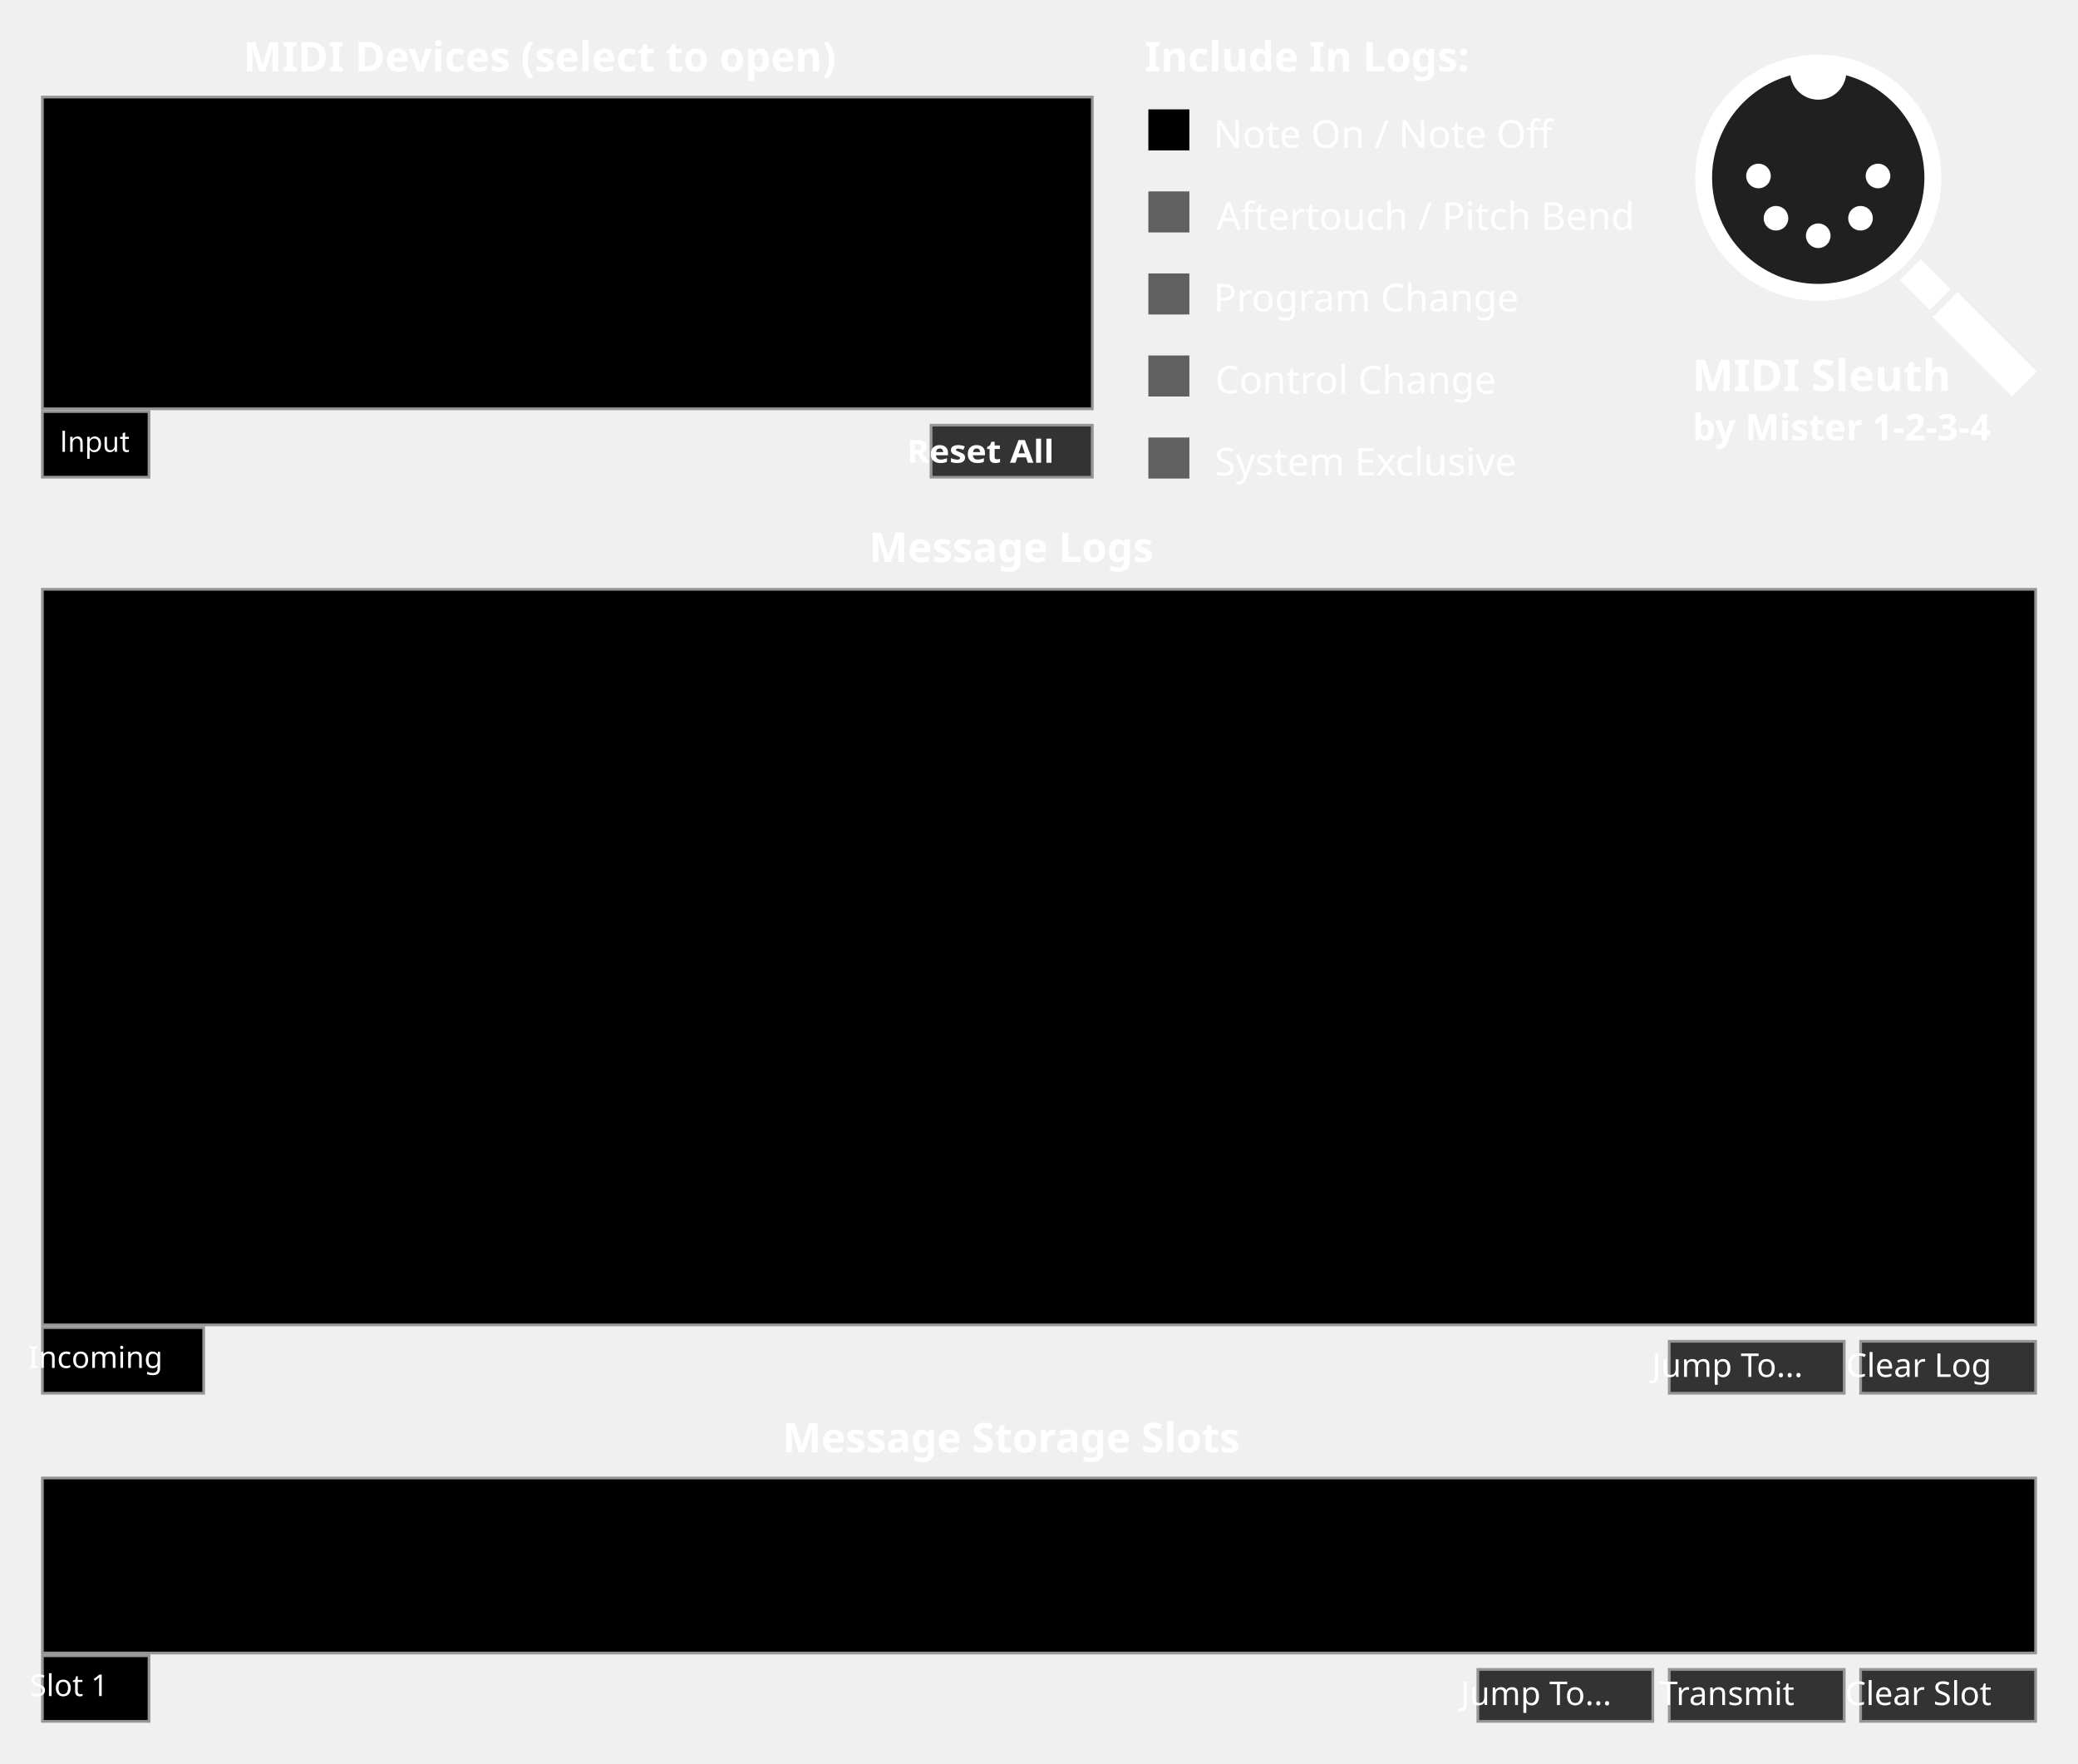
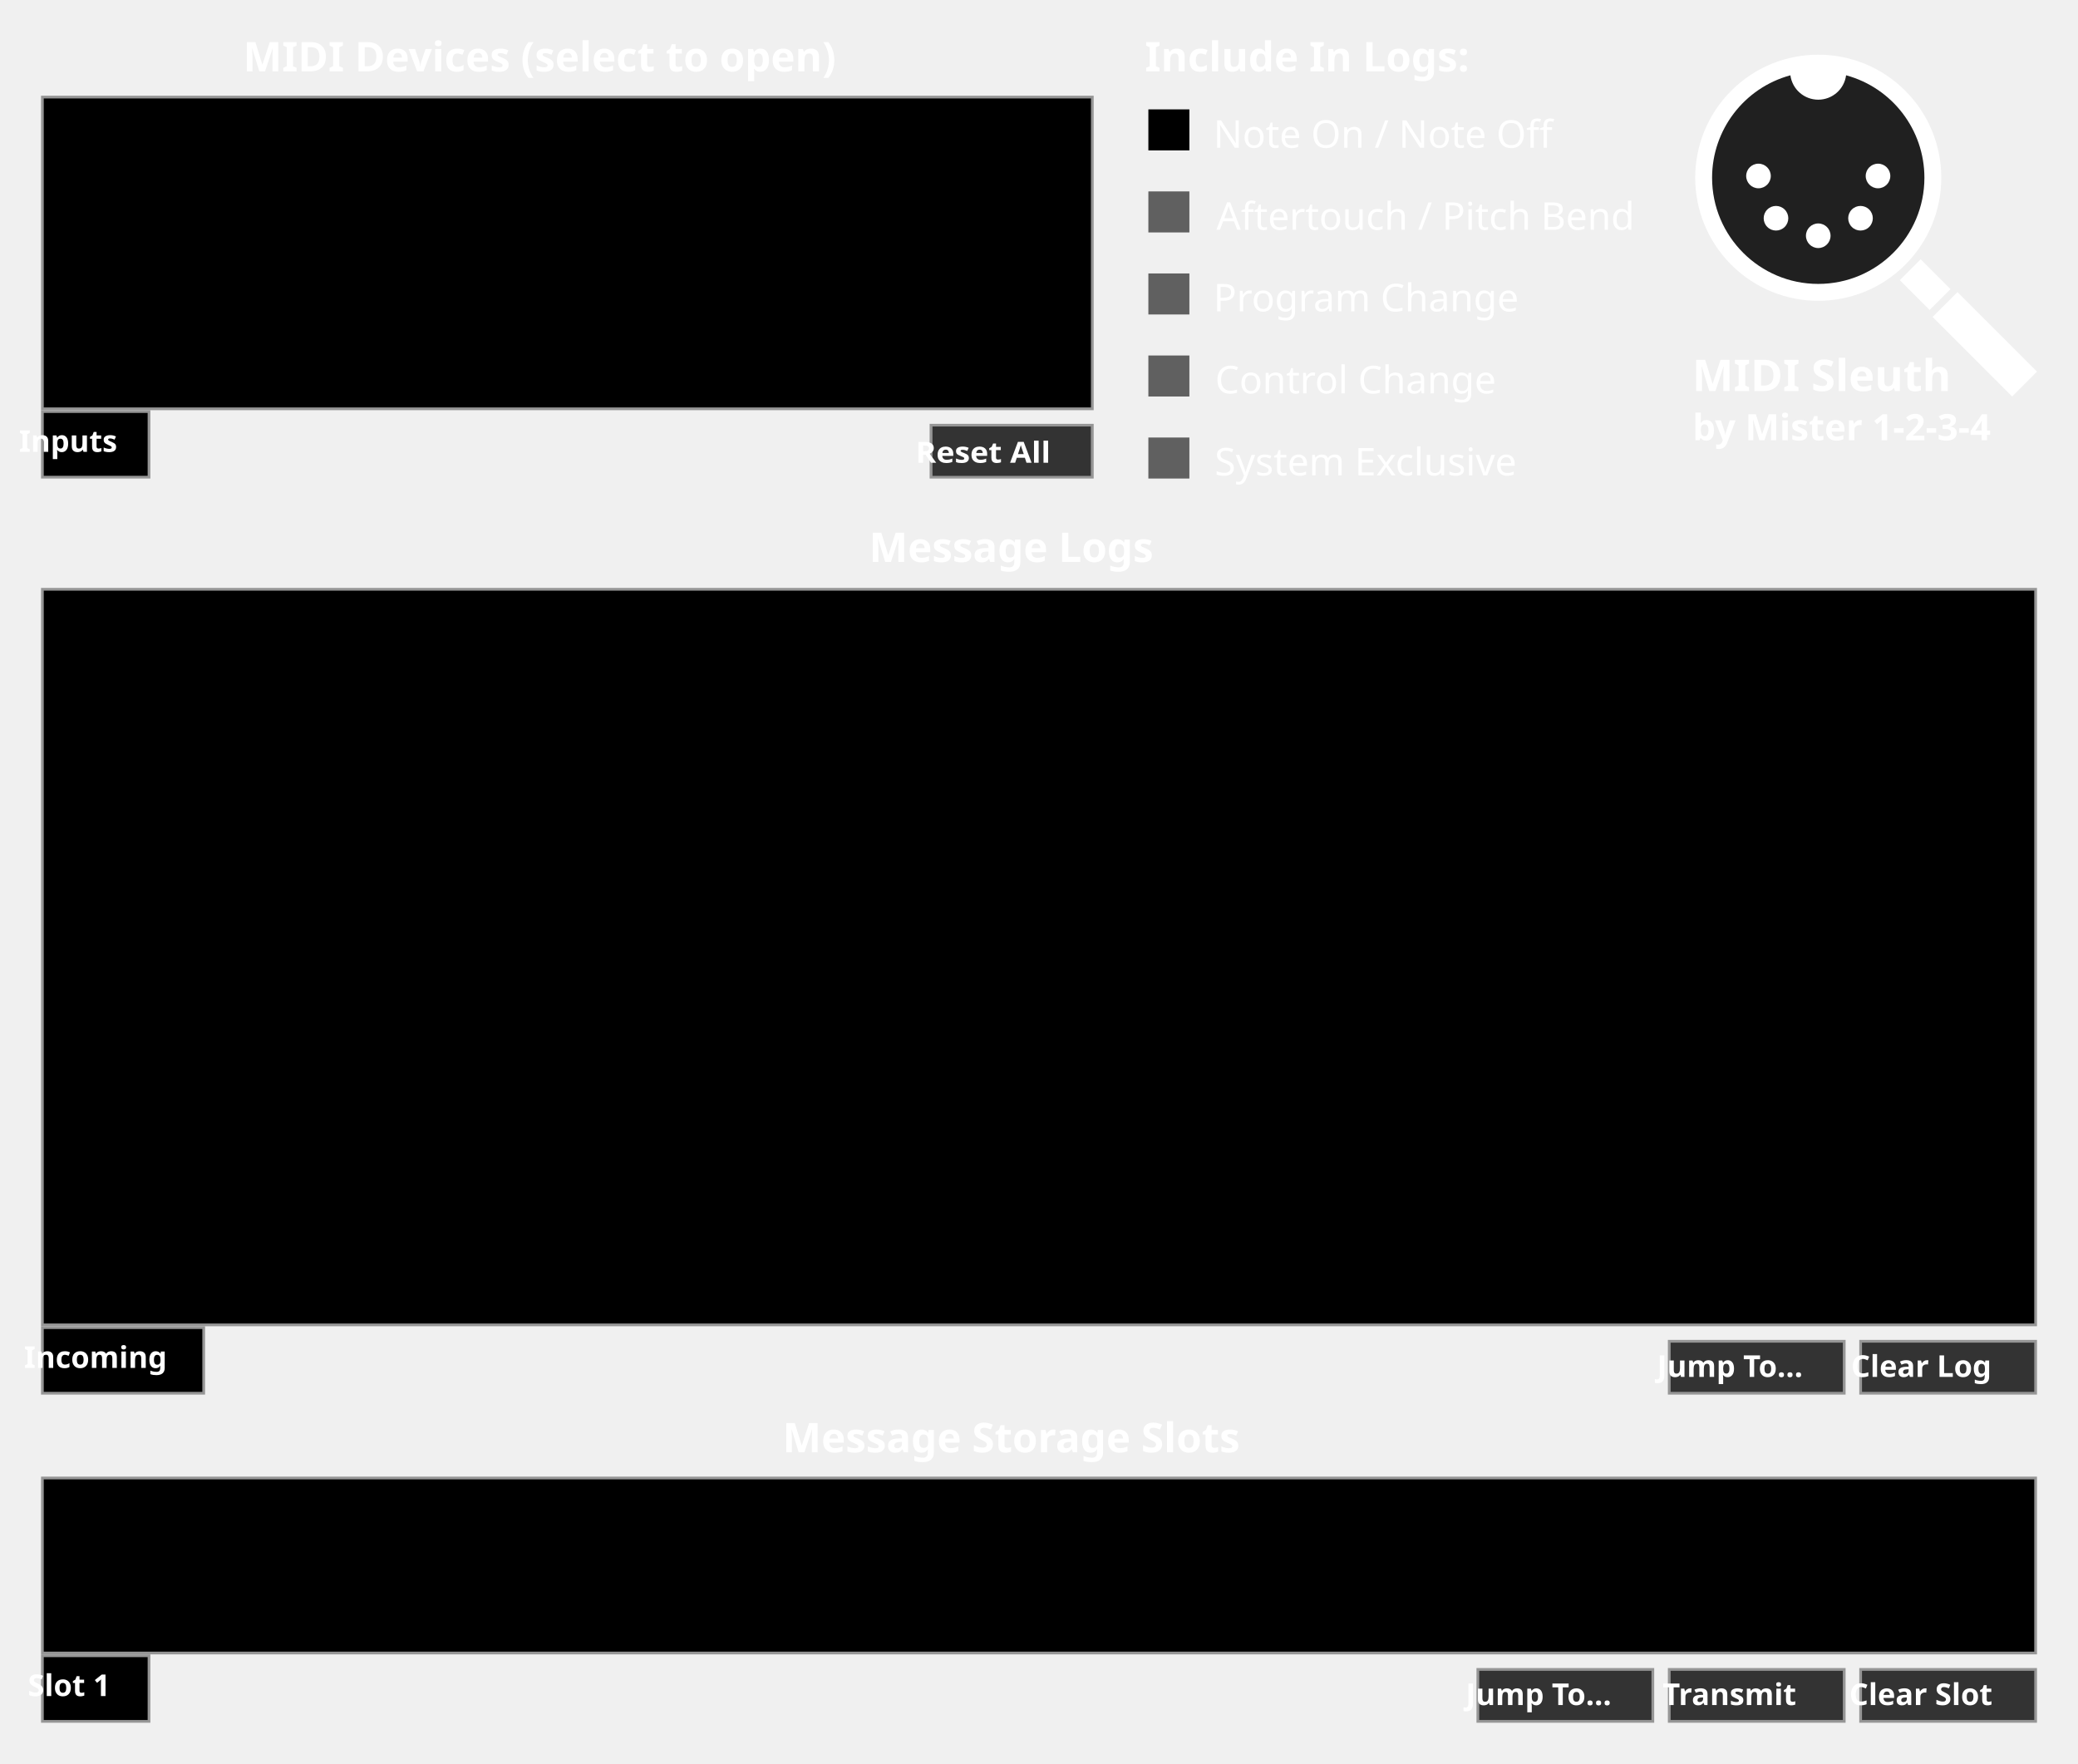
<svg xmlns="http://www.w3.org/2000/svg" width="760" height="645" viewBox="0 0 760 645" version="1.1" id="svg5">
  <defs id="defs2" />
  <g id="layer1">
    <g id="g11" transform="translate(659,-23.07626)">
      <rect style="fill:#333333;fill-opacity:1;stroke:#969696;stroke-width:1;stroke-dasharray:none;stroke-opacity:1;paint-order:normal" id="rect11" width="64" height="19" x="21.5" y="633.576" />
-       <text xml:space="preserve" style="font-style:normal;font-variant:normal;font-weight:normal;font-stretch:normal;font-size:12px;font-family:'Segoe UI';-inkscape-font-specification:'Segoe UI';font-variant-ligatures:normal;font-variant-caps:normal;font-variant-numeric:normal;font-variant-east-asian:normal;text-align:center;text-anchor:middle;fill:#ffffff;fill-opacity:1;stroke:none;stroke-width:1;stroke-dasharray:none;paint-order:normal" x="53.538" y="646.606" id="text11">
-         <tspan id="tspan11" x="53.538" y="646.606" style="font-style:normal;font-variant:normal;font-weight:normal;font-stretch:normal;font-size:12px;font-family:'Segoe UI';-inkscape-font-specification:'Segoe UI';font-variant-ligatures:normal;font-variant-caps:normal;font-variant-numeric:normal;font-variant-east-asian:normal;stroke-width:1">Clear Slot</tspan>
+       <text xml:space="preserve" style="font-style:normal;font-variant:normal;font-weight:600;font-stretch:normal;font-size:11px;font-family:'Segoe UI';-inkscape-font-specification:'Segoe UI Semi-Bold';font-variant-ligatures:normal;font-variant-caps:normal;font-variant-numeric:normal;font-variant-east-asian:normal;text-align:center;text-anchor:middle;fill:#ffffff;fill-opacity:1;stroke:none;stroke-width:1;stroke-dasharray:none;paint-order:normal" x="53.538" y="646.606" id="text11">
+         <tspan id="tspan11" x="53.538" y="646.606" style="font-style:normal;font-variant:normal;font-weight:600;font-stretch:normal;font-family:'Segoe UI';-inkscape-font-specification:'Segoe UI Semi-Bold';font-variant-ligatures:normal;font-variant-caps:normal;font-variant-numeric:normal;font-variant-east-asian:normal;stroke-width:1;font-size:11px">Clear Slot</tspan>
      </text>
    </g>
    <g id="g7" transform="translate(584,-23.07626)">
      <rect style="fill:#333333;fill-opacity:1;stroke:#969696;stroke-width:1;stroke-dasharray:none;stroke-opacity:1;paint-order:normal" id="rect6" width="64" height="19" x="26.5" y="633.576" />
-       <text xml:space="preserve" style="font-style:normal;font-variant:normal;font-weight:normal;font-stretch:normal;font-size:12px;font-family:'Segoe UI';-inkscape-font-specification:'Segoe UI';font-variant-ligatures:normal;font-variant-caps:normal;font-variant-numeric:normal;font-variant-east-asian:normal;text-align:center;text-anchor:middle;fill:#ffffff;fill-opacity:1;stroke:none;stroke-width:1;stroke-dasharray:none;paint-order:normal" x="58.538" y="646.606" id="text7">
-         <tspan id="tspan7" x="58.538" y="646.606" style="font-style:normal;font-variant:normal;font-weight:normal;font-stretch:normal;font-size:12px;font-family:'Segoe UI';-inkscape-font-specification:'Segoe UI';font-variant-ligatures:normal;font-variant-caps:normal;font-variant-numeric:normal;font-variant-east-asian:normal;stroke-width:1">Transmit</tspan>
+       <text xml:space="preserve" style="font-style:normal;font-variant:normal;font-weight:600;font-stretch:normal;font-size:11px;font-family:'Segoe UI';-inkscape-font-specification:'Segoe UI Semi-Bold';font-variant-ligatures:normal;font-variant-caps:normal;font-variant-numeric:normal;font-variant-east-asian:normal;text-align:center;text-anchor:middle;fill:#ffffff;fill-opacity:1;stroke:none;stroke-width:1;stroke-dasharray:none;paint-order:normal" x="58.538" y="646.606" id="text7">
+         <tspan id="tspan7" x="58.538" y="646.606" style="font-style:normal;font-variant:normal;font-weight:600;font-stretch:normal;font-family:'Segoe UI';-inkscape-font-specification:'Segoe UI Semi-Bold';font-variant-ligatures:normal;font-variant-caps:normal;font-variant-numeric:normal;font-variant-east-asian:normal;stroke-width:1;font-size:11px">Transmit</tspan>
      </text>
    </g>
    <g id="g8" transform="translate(519,-23.07626)">
      <rect style="fill:#333333;fill-opacity:1;stroke:#969696;stroke-width:1;stroke-dasharray:none;stroke-opacity:1;paint-order:normal" id="rect7" width="64" height="19" x="21.5" y="633.576" />
-       <text xml:space="preserve" style="font-style:normal;font-variant:normal;font-weight:normal;font-stretch:normal;font-size:12px;font-family:'Segoe UI';-inkscape-font-specification:'Segoe UI';font-variant-ligatures:normal;font-variant-caps:normal;font-variant-numeric:normal;font-variant-east-asian:normal;text-align:center;text-anchor:middle;fill:#ffffff;fill-opacity:1;stroke:none;stroke-width:1;stroke-dasharray:none;paint-order:normal" x="53.723" y="646.606" id="text8">
-         <tspan id="tspan8" x="53.723" y="646.606" style="font-style:normal;font-variant:normal;font-weight:normal;font-stretch:normal;font-size:12px;font-family:'Segoe UI';-inkscape-font-specification:'Segoe UI';font-variant-ligatures:normal;font-variant-caps:normal;font-variant-numeric:normal;font-variant-east-asian:normal;stroke-width:1">Jump To...</tspan>
+       <text xml:space="preserve" style="font-style:normal;font-variant:normal;font-weight:600;font-stretch:normal;font-size:11px;font-family:'Segoe UI';-inkscape-font-specification:'Segoe UI Semi-Bold';font-variant-ligatures:normal;font-variant-caps:normal;font-variant-numeric:normal;font-variant-east-asian:normal;text-align:center;text-anchor:middle;fill:#ffffff;fill-opacity:1;stroke:none;stroke-width:1;stroke-dasharray:none;paint-order:normal" x="53.723" y="646.606" id="text8">
+         <tspan id="tspan8" x="53.723" y="646.606" style="font-style:normal;font-variant:normal;font-weight:600;font-stretch:normal;font-family:'Segoe UI';-inkscape-font-specification:'Segoe UI Semi-Bold';font-variant-ligatures:normal;font-variant-caps:normal;font-variant-numeric:normal;font-variant-east-asian:normal;stroke-width:1;font-size:11px">Jump To...</tspan>
      </text>
    </g>
    <g id="g9" transform="translate(-5,35.00021)">
      <rect style="fill:#000000;stroke:#969696;stroke-width:1;stroke-dasharray:none;stroke-opacity:1" id="rect8" width="39" height="24" x="20.5" y="570.5" />
      <text xml:space="preserve" style="font-style:normal;font-variant:normal;font-weight:600;font-stretch:normal;font-size:11px;font-family:'Segoe UI';-inkscape-font-specification:'Segoe UI, Semi-Bold';font-variant-ligatures:normal;font-variant-caps:normal;font-variant-numeric:normal;font-variant-east-asian:normal;text-align:center;text-anchor:middle;fill:#333333;fill-opacity:1;stroke:none;stroke-width:15" x="40.266" y="585.242" id="text9">
-         <tspan id="tspan9" x="40.266" y="585.242" style="font-style:normal;font-variant:normal;font-weight:normal;font-stretch:normal;font-size:11px;font-family:'Segoe UI';-inkscape-font-specification:'Segoe UI';font-variant-ligatures:normal;font-variant-caps:normal;font-variant-numeric:normal;font-variant-east-asian:normal;fill:#ffffff">Slot 1</tspan>
+         <tspan id="tspan9" x="40.266" y="585.242" style="font-style:normal;font-variant:normal;font-weight:600;font-stretch:normal;font-size:11px;font-family:'Segoe UI';-inkscape-font-specification:'Segoe UI Semi-Bold';font-variant-ligatures:normal;font-variant-caps:normal;font-variant-numeric:normal;font-variant-east-asian:normal;fill:#ffffff">Slot 1</tspan>
      </text>
    </g>
    <rect style="fill:#000000;fill-opacity:1;stroke:#969696;stroke-width:1;stroke-dasharray:none;stroke-opacity:1;paint-order:normal" id="rect9" width="729" height="64" x="15.5" y="540.5" ry="0" rx="0" />
    <rect style="fill:none;fill-opacity:1;stroke:none;stroke-width:1;stroke-dasharray:none;paint-order:normal" id="rect10" width="730" height="20" x="15" y="520" />
    <text xml:space="preserve" style="font-style:normal;font-variant:normal;font-weight:600;font-stretch:normal;font-size:15px;font-family:'Segoe UI';-inkscape-font-specification:'Segoe UI, Semi-Bold';font-variant-ligatures:normal;font-variant-caps:normal;font-variant-numeric:normal;font-variant-east-asian:normal;text-align:center;text-anchor:middle;fill:#ffffff;fill-opacity:1;stroke:none;stroke-width:1;stroke-dasharray:none;paint-order:normal" x="379.604" y="531.104" id="text10">
      <tspan id="tspan10" x="379.604" y="531.104" style="font-style:normal;font-variant:normal;font-weight:600;font-stretch:normal;font-size:15px;font-family:'Segoe UI';-inkscape-font-specification:'Segoe UI, Semi-Bold';font-variant-ligatures:normal;font-variant-caps:normal;font-variant-numeric:normal;font-variant-east-asian:normal">Message Storage Slots</tspan>
    </text>
    <g id="g13454" transform="translate(659,-143.0765)">
      <rect style="fill:#333333;fill-opacity:1;stroke:#969696;stroke-width:1;stroke-dasharray:none;stroke-opacity:1;paint-order:normal" id="rect13448" width="64" height="19" x="21.5" y="633.576" />
-       <text xml:space="preserve" style="font-style:normal;font-variant:normal;font-weight:normal;font-stretch:normal;font-size:12px;font-family:'Segoe UI';-inkscape-font-specification:'Segoe UI';font-variant-ligatures:normal;font-variant-caps:normal;font-variant-numeric:normal;font-variant-east-asian:normal;text-align:center;text-anchor:middle;fill:#ffffff;fill-opacity:1;stroke:none;stroke-width:1;stroke-dasharray:none;paint-order:normal" x="53.69" y="646.606" id="text13452">
-         <tspan id="tspan13450" x="53.69" y="646.606" style="font-style:normal;font-variant:normal;font-weight:normal;font-stretch:normal;font-size:12px;font-family:'Segoe UI';-inkscape-font-specification:'Segoe UI';font-variant-ligatures:normal;font-variant-caps:normal;font-variant-numeric:normal;font-variant-east-asian:normal;stroke-width:1">Clear Log</tspan>
+       <text xml:space="preserve" style="font-style:normal;font-variant:normal;font-weight:600;font-stretch:normal;font-size:11px;font-family:'Segoe UI';-inkscape-font-specification:'Segoe UI Semi-Bold';font-variant-ligatures:normal;font-variant-caps:normal;font-variant-numeric:normal;font-variant-east-asian:normal;text-align:center;text-anchor:middle;fill:#ffffff;fill-opacity:1;stroke:none;stroke-width:1;stroke-dasharray:none;paint-order:normal" x="53.69" y="646.606" id="text13452">
+         <tspan id="tspan13450" x="53.69" y="646.606" style="font-style:normal;font-variant:normal;font-weight:600;font-stretch:normal;font-family:'Segoe UI';-inkscape-font-specification:'Segoe UI Semi-Bold';font-variant-ligatures:normal;font-variant-caps:normal;font-variant-numeric:normal;font-variant-east-asian:normal;stroke-width:1;font-size:11px">Clear Log</tspan>
      </text>
    </g>
    <g id="g2" transform="translate(589,-143.0765)">
      <rect style="fill:#333333;fill-opacity:1;stroke:#969696;stroke-width:1;stroke-dasharray:none;stroke-opacity:1;paint-order:normal" id="rect2" width="64" height="19" x="21.5" y="633.576" />
-       <text xml:space="preserve" style="font-style:normal;font-variant:normal;font-weight:normal;font-stretch:normal;font-size:12px;font-family:'Segoe UI';-inkscape-font-specification:'Segoe UI';font-variant-ligatures:normal;font-variant-caps:normal;font-variant-numeric:normal;font-variant-east-asian:normal;text-align:center;text-anchor:middle;fill:#ffffff;fill-opacity:1;stroke:none;stroke-width:1;stroke-dasharray:none;paint-order:normal" x="53.723" y="646.606" id="text2">
-         <tspan id="tspan2" x="53.723" y="646.606" style="font-style:normal;font-variant:normal;font-weight:normal;font-stretch:normal;font-size:12px;font-family:'Segoe UI';-inkscape-font-specification:'Segoe UI';font-variant-ligatures:normal;font-variant-caps:normal;font-variant-numeric:normal;font-variant-east-asian:normal;stroke-width:1">Jump To...</tspan>
+       <text xml:space="preserve" style="font-style:normal;font-variant:normal;font-weight:600;font-stretch:normal;font-size:11px;font-family:'Segoe UI';-inkscape-font-specification:'Segoe UI Semi-Bold';font-variant-ligatures:normal;font-variant-caps:normal;font-variant-numeric:normal;font-variant-east-asian:normal;text-align:center;text-anchor:middle;fill:#ffffff;fill-opacity:1;stroke:none;stroke-width:1;stroke-dasharray:none;paint-order:normal" x="53.723" y="646.606" id="text2">
+         <tspan id="tspan2" x="53.723" y="646.606" style="font-style:normal;font-variant:normal;font-weight:600;font-stretch:normal;font-family:'Segoe UI';-inkscape-font-specification:'Segoe UI Semi-Bold';font-variant-ligatures:normal;font-variant-caps:normal;font-variant-numeric:normal;font-variant-east-asian:normal;stroke-width:1;font-size:11px">Jump To...</tspan>
      </text>
    </g>
    <g id="g1" transform="translate(-4.999999,-85)">
      <rect style="fill:#000000;stroke:#969696;stroke-width:1;stroke-dasharray:none;stroke-opacity:1" id="rect1" width="59" height="24" x="20.5" y="570.5" />
      <text xml:space="preserve" style="font-style:normal;font-variant:normal;font-weight:normal;font-stretch:normal;font-size:11px;font-family:'Segoe UI';-inkscape-font-specification:'Segoe UI';font-variant-ligatures:normal;font-variant-caps:normal;font-variant-numeric:normal;font-variant-east-asian:normal;text-align:center;text-anchor:middle;fill:#333333;fill-opacity:1;stroke:none;stroke-width:15" x="49.941" y="585.242" id="text9516-9">
-         <tspan id="tspan9514-4" x="49.941" y="585.242" style="font-style:normal;font-variant:normal;font-weight:normal;font-stretch:normal;font-size:11px;font-family:'Segoe UI';-inkscape-font-specification:'Segoe UI';font-variant-ligatures:normal;font-variant-caps:normal;font-variant-numeric:normal;font-variant-east-asian:normal;fill:#ffffff">Incoming</tspan>
+         <tspan id="tspan9514-4" x="49.941" y="585.242" style="font-style:normal;font-variant:normal;font-weight:600;font-stretch:normal;font-size:11px;font-family:'Segoe UI';-inkscape-font-specification:'Segoe UI Semi-Bold';font-variant-ligatures:normal;font-variant-caps:normal;font-variant-numeric:normal;font-variant-east-asian:normal;fill:#ffffff">Incoming</tspan>
      </text>
    </g>
    <rect style="fill:#000000;fill-opacity:1;stroke:#969696;stroke-width:1;stroke-dasharray:none;stroke-opacity:1;paint-order:normal" id="rect1901" width="729" height="269" x="15.5" y="215.5" ry="0" rx="0" />
    <rect style="fill:none;fill-opacity:1;stroke:none;stroke-width:1;stroke-dasharray:none;paint-order:normal" id="rect5" width="730" height="20" x="15" y="195" />
    <text xml:space="preserve" style="font-style:normal;font-variant:normal;font-weight:600;font-stretch:normal;font-size:15px;font-family:'Segoe UI';-inkscape-font-specification:'Segoe UI, Semi-Bold';font-variant-ligatures:normal;font-variant-caps:normal;font-variant-numeric:normal;font-variant-east-asian:normal;text-align:center;text-anchor:middle;fill:#ffffff;fill-opacity:1;stroke:none;stroke-width:1;stroke-dasharray:none;paint-order:normal" x="379.604" y="205.503" id="text6">
      <tspan id="tspan6" x="379.604" y="205.503" style="font-style:normal;font-variant:normal;font-weight:600;font-stretch:normal;font-size:15px;font-family:'Segoe UI';-inkscape-font-specification:'Segoe UI, Semi-Bold';font-variant-ligatures:normal;font-variant-caps:normal;font-variant-numeric:normal;font-variant-east-asian:normal">Message Logs</tspan>
    </text>
    <g id="g10381" transform="translate(-245.5062,-107)">
      <rect style="fill:#606060;fill-opacity:1;stroke:none;stroke-width:10.902" id="rect10368" width="15" height="15" x="665.506" y="267" ry="0" />
      <text xml:space="preserve" style="font-style:normal;font-variant:normal;font-weight:normal;font-stretch:normal;font-size:14px;font-family:'Segoe UI';-inkscape-font-specification:'Segoe UI';font-variant-ligatures:normal;font-variant-caps:normal;font-variant-numeric:normal;font-variant-east-asian:normal;fill:#333333;fill-opacity:1;stroke:none;stroke-width:15" x="689.754" y="280.857" id="text10372">
        <tspan x="689.754" y="280.857" style="font-style:normal;font-variant:normal;font-weight:normal;font-stretch:normal;font-size:14px;font-family:'Segoe UI';-inkscape-font-specification:'Segoe UI';font-variant-ligatures:normal;font-variant-caps:normal;font-variant-numeric:normal;font-variant-east-asian:normal;fill:#ffffff" id="tspan10374">System Exclusive</tspan>
      </text>
    </g>
    <g id="g10402" transform="translate(-106.574,-137)">
      <rect style="fill:#606060;fill-opacity:1;stroke:none;stroke-width:10.902" id="rect10362" width="15" height="15" x="526.574" y="267" ry="0" />
      <text xml:space="preserve" style="font-style:normal;font-variant:normal;font-weight:normal;font-stretch:normal;font-size:14px;font-family:'Segoe UI';-inkscape-font-specification:'Segoe UI';font-variant-ligatures:normal;font-variant-caps:normal;font-variant-numeric:normal;font-variant-east-asian:normal;fill:#333333;fill-opacity:1;stroke:none;stroke-width:15" x="550.986" y="280.857" id="text10366">
        <tspan id="tspan10364" x="550.986" y="280.857" style="font-style:normal;font-variant:normal;font-weight:normal;font-stretch:normal;font-size:14px;font-family:'Segoe UI';-inkscape-font-specification:'Segoe UI';font-variant-ligatures:normal;font-variant-caps:normal;font-variant-numeric:normal;font-variant-east-asian:normal;fill:#ffffff">Control Change</tspan>
      </text>
    </g>
    <g id="g10397" transform="translate(37.49956,-167)">
      <rect style="fill:#606060;fill-opacity:1;stroke:none;stroke-width:10.902" id="rect10356" width="15" height="15" x="382.5" y="267" ry="0" />
      <text xml:space="preserve" style="font-style:normal;font-variant:normal;font-weight:normal;font-stretch:normal;font-size:14px;font-family:'Segoe UI';-inkscape-font-specification:'Segoe UI';font-variant-ligatures:normal;font-variant-caps:normal;font-variant-numeric:normal;font-variant-east-asian:normal;fill:#333333;fill-opacity:1;stroke:none;stroke-width:15" x="406.29" y="280.857" id="text10360">
        <tspan id="tspan10358" x="406.29" y="280.857" style="font-style:normal;font-variant:normal;font-weight:normal;font-stretch:normal;font-size:14px;font-family:'Segoe UI';-inkscape-font-specification:'Segoe UI';font-variant-ligatures:normal;font-variant-caps:normal;font-variant-numeric:normal;font-variant-east-asian:normal;fill:#ffffff">Program Change</tspan>
      </text>
    </g>
    <g id="g10392" transform="translate(220.2233,-197)">
      <rect style="fill:#606060;fill-opacity:1;stroke:none;stroke-width:10.902" id="rect10350" width="15" height="15" x="199.776" y="267" ry="0" />
      <text xml:space="preserve" style="font-style:normal;font-variant:normal;font-weight:normal;font-stretch:normal;font-size:14px;font-family:'Segoe UI';-inkscape-font-specification:'Segoe UI';font-variant-ligatures:normal;font-variant-caps:normal;font-variant-numeric:normal;font-variant-east-asian:normal;fill:#333333;fill-opacity:1;stroke:none;stroke-width:15" x="224.66" y="281.029" id="text10354">
        <tspan id="tspan10352" x="224.66" y="281.029" style="font-style:normal;font-variant:normal;font-weight:normal;font-stretch:normal;font-size:14px;font-family:'Segoe UI';-inkscape-font-specification:'Segoe UI';font-variant-ligatures:normal;font-variant-caps:normal;font-variant-numeric:normal;font-variant-east-asian:normal;fill:#ffffff">Aftertouch / Pitch Bend</tspan>
      </text>
    </g>
    <g id="g10387" transform="translate(334.9996,-226.9998)">
      <rect style="fill:#000000;fill-opacity:1;stroke:none;stroke-width:10.902" id="rect3451" width="15" height="15" x="85" y="267" ry="0" />
      <text xml:space="preserve" style="font-style:normal;font-variant:normal;font-weight:normal;font-stretch:normal;font-size:14px;font-family:'Segoe UI';-inkscape-font-specification:'Segoe UI';font-variant-ligatures:normal;font-variant-caps:normal;font-variant-numeric:normal;font-variant-east-asian:normal;fill:#333333;fill-opacity:1;stroke:none;stroke-width:15" x="108.79" y="281.029" id="text10348">
        <tspan id="tspan10346" x="108.79" y="281.029" style="font-style:normal;font-variant:normal;font-weight:normal;font-stretch:normal;font-size:14px;font-family:'Segoe UI';-inkscape-font-specification:'Segoe UI';font-variant-ligatures:normal;font-variant-caps:normal;font-variant-numeric:normal;font-variant-east-asian:normal;fill:#ffffff">Note On / Note Off</tspan>
      </text>
    </g>
    <text xml:space="preserve" style="font-style:normal;font-variant:normal;font-weight:600;font-stretch:normal;font-size:15px;font-family:'Segoe UI';-inkscape-font-specification:'Segoe UI, Semi-Bold';font-variant-ligatures:normal;font-variant-caps:normal;font-variant-numeric:normal;font-variant-east-asian:normal;fill:#333333;fill-opacity:1;stroke:none;stroke-width:15" x="418.711" y="26.104" id="text9516">
      <tspan x="418.711" y="26.104" style="font-style:normal;font-variant:normal;font-weight:600;font-stretch:normal;font-size:15px;font-family:'Segoe UI';-inkscape-font-specification:'Segoe UI, Semi-Bold';font-variant-ligatures:normal;font-variant-caps:normal;font-variant-numeric:normal;font-variant-east-asian:normal;fill:#ffffff" id="tspan1">Include In Logs:</tspan>
    </text>
    <g id="g13446" transform="matrix(1.072032,0,0,1,299.6056,-448)" style="stroke-width:0.966">
      <rect style="fill:#333333;fill-opacity:1;stroke:#969696;stroke-width:0.966;stroke-dasharray:none;stroke-opacity:1;paint-order:normal" id="rect14996-6" width="55.003" height="19.034" x="38.163" y="603.483" />
-       <text xml:space="preserve" style="font-style:normal;font-variant:normal;font-weight:600;font-stretch:normal;font-size:11.59px;font-family:'Segoe UI';-inkscape-font-specification:'Segoe UI, Semi-Bold';font-variant-ligatures:normal;font-variant-caps:normal;font-variant-numeric:normal;font-variant-east-asian:normal;text-align:center;text-anchor:middle;fill:#ffffff;fill-opacity:1;stroke:none;stroke-width:0.966;stroke-dasharray:none;paint-order:normal" x="65.591" y="617.222" id="text10022-1-1">
-         <tspan id="tspan10020-8-2" x="65.591" y="617.222" style="font-style:normal;font-variant:normal;font-weight:600;font-stretch:normal;font-size:11.59px;font-family:'Segoe UI';-inkscape-font-specification:'Segoe UI, Semi-Bold';font-variant-ligatures:normal;font-variant-caps:normal;font-variant-numeric:normal;font-variant-east-asian:normal;stroke-width:0.966">Reset All</tspan>
+       <text xml:space="preserve" style="font-style:normal;font-variant:normal;font-weight:600;font-stretch:normal;font-size:10.624px;font-family:'Segoe UI';-inkscape-font-specification:'Segoe UI Semi-Bold';font-variant-ligatures:normal;font-variant-caps:normal;font-variant-numeric:normal;font-variant-east-asian:normal;text-align:center;text-anchor:middle;fill:#ffffff;fill-opacity:1;stroke:none;stroke-width:0.966;stroke-dasharray:none;paint-order:normal" x="65.591" y="617.222" id="text10022-1-1">
+         <tspan id="tspan10020-8-2" x="65.591" y="617.222" style="font-style:normal;font-variant:normal;font-weight:600;font-stretch:normal;font-family:'Segoe UI';-inkscape-font-specification:'Segoe UI Semi-Bold';font-variant-ligatures:normal;font-variant-caps:normal;font-variant-numeric:normal;font-variant-east-asian:normal;stroke-width:0.966;font-size:10.624px">Reset All</tspan>
      </text>
    </g>
    <g id="g1-4" transform="translate(-4.999999,-420)">
      <rect style="fill:#000000;stroke:#969696;stroke-width:1;stroke-dasharray:none;stroke-opacity:1" id="rect1-5" width="39" height="24" x="20.5" y="570.5" />
-       <path style="font-size:11px;font-family:'Segoe UI';-inkscape-font-specification:'Segoe UI';fill:#ffffff;stroke-width:15" d="m 28.764,585.242 h -0.902 v -7.702 h 0.902 z m 6.472,0 h -0.881 v -3.137 q 0,-1.751 -1.278,-1.751 -0.661,0 -1.096,0.5 -0.43,0.494 -0.43,1.251 v 3.137 h -0.881 v -5.5 h 0.881 v 0.913 h 0.021 q 0.623,-1.042 1.805,-1.042 0.902,0 1.38,0.585 0.478,0.58 0.478,1.681 z m 2.562,-0.795 h -0.021 v 3.325 h -0.881 v -8.03 h 0.881 v 0.967 h 0.021 q 0.65,-1.096 1.901,-1.096 1.063,0 1.66,0.741 0.596,0.736 0.596,1.977 0,1.38 -0.671,2.213 -0.671,0.827 -1.837,0.827 -1.069,0 -1.649,-0.924 z m -0.021,-2.218 v 0.768 q 0,0.682 0.44,1.16 0.446,0.473 1.128,0.473 0.8,0 1.251,-0.612 0.457,-0.612 0.457,-1.703 0,-0.918 -0.424,-1.439 -0.424,-0.521 -1.149,-0.521 -0.768,0 -1.235,0.537 -0.467,0.532 -0.467,1.337 z m 10.033,3.013 h -0.881 v -0.87 h -0.021 q -0.548,0.999 -1.697,0.999 -1.966,0 -1.966,-2.342 v -3.287 h 0.875 v 3.147 q 0,1.74 1.332,1.74 0.645,0 1.058,-0.473 0.419,-0.478 0.419,-1.246 v -3.169 h 0.881 z m 4.329,-0.054 q -0.312,0.172 -0.822,0.172 -1.445,0 -1.445,-1.611 v -3.255 H 48.927 v -0.752 h 0.945 v -1.343 l 0.881,-0.285 v 1.627 h 1.386 v 0.752 h -1.386 v 3.099 q 0,0.553 0.188,0.79 0.188,0.236 0.623,0.236 0.333,0 0.575,-0.183 z" id="text9516-9-5" aria-label="Input" />
+       <text xml:space="preserve" style="font-style:normal;font-variant:normal;font-weight:normal;font-stretch:normal;font-size:11px;font-family:'Segoe UI';-inkscape-font-specification:'Segoe UI';font-variant-ligatures:normal;font-variant-caps:normal;font-variant-numeric:normal;font-variant-east-asian:normal;text-align:center;text-anchor:middle;fill:#333333;fill-opacity:1;stroke:none;stroke-width:15" x="39.933" y="585.242" id="text9516-9-9">
+         <tspan id="tspan9514-4-4" x="39.933" y="585.242" style="font-style:normal;font-variant:normal;font-weight:600;font-stretch:normal;font-size:11px;font-family:'Segoe UI';-inkscape-font-specification:'Segoe UI Semi-Bold';font-variant-ligatures:normal;font-variant-caps:normal;font-variant-numeric:normal;font-variant-east-asian:normal;fill:#ffffff">Inputs</tspan>
+       </text>
    </g>
    <rect style="fill:#000000;fill-opacity:1;stroke:#969696;stroke-width:1;stroke-dasharray:none;stroke-opacity:1;paint-order:normal" id="rect6525" width="384" height="114" x="15.5" y="35.5" ry="0" rx="0" />
    <rect style="fill:none;fill-opacity:1;stroke:none;stroke-width:1;stroke-dasharray:none;paint-order:normal" id="rect7566" width="385" height="20" x="15" y="15" />
    <text xml:space="preserve" style="font-style:normal;font-variant:normal;font-weight:600;font-stretch:normal;font-size:15px;font-family:'Segoe UI';-inkscape-font-specification:'Segoe UI, Semi-Bold';font-variant-ligatures:normal;font-variant-caps:normal;font-variant-numeric:normal;font-variant-east-asian:normal;text-align:center;text-anchor:middle;fill:#ffffff;fill-opacity:1;stroke:none;stroke-width:1;stroke-dasharray:none;paint-order:normal" x="207.104" y="26.104" id="text6581">
      <tspan id="tspan6579" x="207.104" y="26.104" style="font-style:normal;font-variant:normal;font-weight:600;font-stretch:normal;font-size:15px;font-family:'Segoe UI';-inkscape-font-specification:'Segoe UI, Semi-Bold';font-variant-ligatures:normal;font-variant-caps:normal;font-variant-numeric:normal;font-variant-east-asian:normal">MIDI Devices (select to open)</tspan>
    </text>
    <g id="g30221" transform="matrix(0.514269,0,0,0.514269,614.8574,14.85731)" style="stroke-width:1.75">
      <circle style="fill:#ffffff;fill-opacity:1;stroke:none;stroke-width:7.051;stroke-dasharray:none;stroke-opacity:1" id="path17494" cx="137.886" cy="-4.7507547e-06" r="87.5" transform="rotate(45)" />
      <rect style="fill:#ffffff;stroke:none;stroke-width:5.329;stroke-dasharray:none;stroke-opacity:1" id="rect19000" width="30" height="21" x="230.386" y="-10.5" transform="rotate(45)" />
      <rect style="fill:#ffffff;stroke:none;stroke-width:9.494;stroke-dasharray:none;stroke-opacity:1" id="rect19000-7" width="80" height="25" x="265.386" y="-12.5" transform="rotate(45)" />
      <path id="circle21273" style="fill:#202020;fill-opacity:1;stroke:none;stroke-width:6.084;stroke-dasharray:none;stroke-opacity:1" d="M 117.311,24.646 A 20,20 0 0 1 97.5,42 20,20 0 0 1 77.69,24.656 75.5,75.5 0 0 0 22,97.5 75.5,75.5 0 0 0 97.5,173 75.5,75.5 0 0 0 173,97.5 75.5,75.5 0 0 0 117.311,24.646 Z" />
      <circle style="fill:#ffffff;fill-opacity:1;stroke:none;stroke-width:11.047;stroke-dasharray:none;stroke-opacity:1" id="path24989" cx="97.5" cy="138.75" r="8.75" />
      <circle style="fill:#ffffff;fill-opacity:1;stroke:none;stroke-width:11.047;stroke-dasharray:none;stroke-opacity:1" id="circle25023" cx="137.002" cy="41.616" r="8.75" transform="rotate(45)" />
      <circle style="fill:#ffffff;fill-opacity:1;stroke:none;stroke-width:11.047;stroke-dasharray:none;stroke-opacity:1" id="circle25027" cx="96.25" cy="-55" transform="rotate(90)" r="8.75" />
      <circle style="fill:#ffffff;fill-opacity:1;stroke:none;stroke-width:11.047;stroke-dasharray:none;stroke-opacity:1" id="circle25031" cx="0.884" cy="179.502" r="8.75" transform="rotate(-45)" />
      <circle style="fill:#ffffff;fill-opacity:1;stroke:none;stroke-width:11.047;stroke-dasharray:none;stroke-opacity:1" id="circle25035" cx="-96.25" cy="140" r="8.75" transform="rotate(-90)" />
    </g>
    <text xml:space="preserve" style="font-style:normal;font-variant:normal;font-weight:900;font-stretch:normal;font-size:16px;font-family:'Segoe UI';-inkscape-font-specification:'Segoe UI, Heavy';font-variant-ligatures:normal;font-variant-caps:normal;font-variant-numeric:normal;font-variant-east-asian:normal;writing-mode:lr-tb;direction:ltr;fill:#ffffff;fill-opacity:1;stroke:none;stroke-width:1;stroke-dasharray:none;stroke-opacity:1" x="619.027" y="161" id="text5">
      <tspan id="tspan5" x="619.027" y="161" style="font-style:normal;font-variant:normal;font-weight:600;font-stretch:normal;font-size:13.333px;font-family:Sans;-inkscape-font-specification:'Sans, Semi-Bold';font-variant-ligatures:normal;font-variant-caps:normal;font-variant-numeric:normal;font-variant-east-asian:normal">by Mister 1-2-3-4</tspan>
    </text>
    <text xml:space="preserve" style="font-style:normal;font-variant:normal;font-weight:900;font-stretch:normal;font-size:16px;font-family:'Segoe UI';-inkscape-font-specification:'Segoe UI, Heavy';font-variant-ligatures:normal;font-variant-caps:normal;font-variant-numeric:normal;font-variant-east-asian:normal;text-align:start;writing-mode:lr-tb;direction:ltr;text-anchor:start;fill:#141414;fill-opacity:1;stroke:#969696;stroke-width:1;stroke-dasharray:none;stroke-opacity:1" x="618.898" y="143" id="text3">
      <tspan x="618.898" y="143" id="tspan4" style="font-style:normal;font-variant:normal;font-weight:900;font-stretch:normal;font-size:16px;font-family:'Segoe UI';-inkscape-font-specification:'Segoe UI, Heavy';font-variant-ligatures:normal;font-variant-caps:normal;font-variant-numeric:normal;font-variant-east-asian:normal;fill:#ffffff;fill-opacity:1;stroke:none">MIDI Sleuth</tspan>
    </text>
  </g>
</svg>
